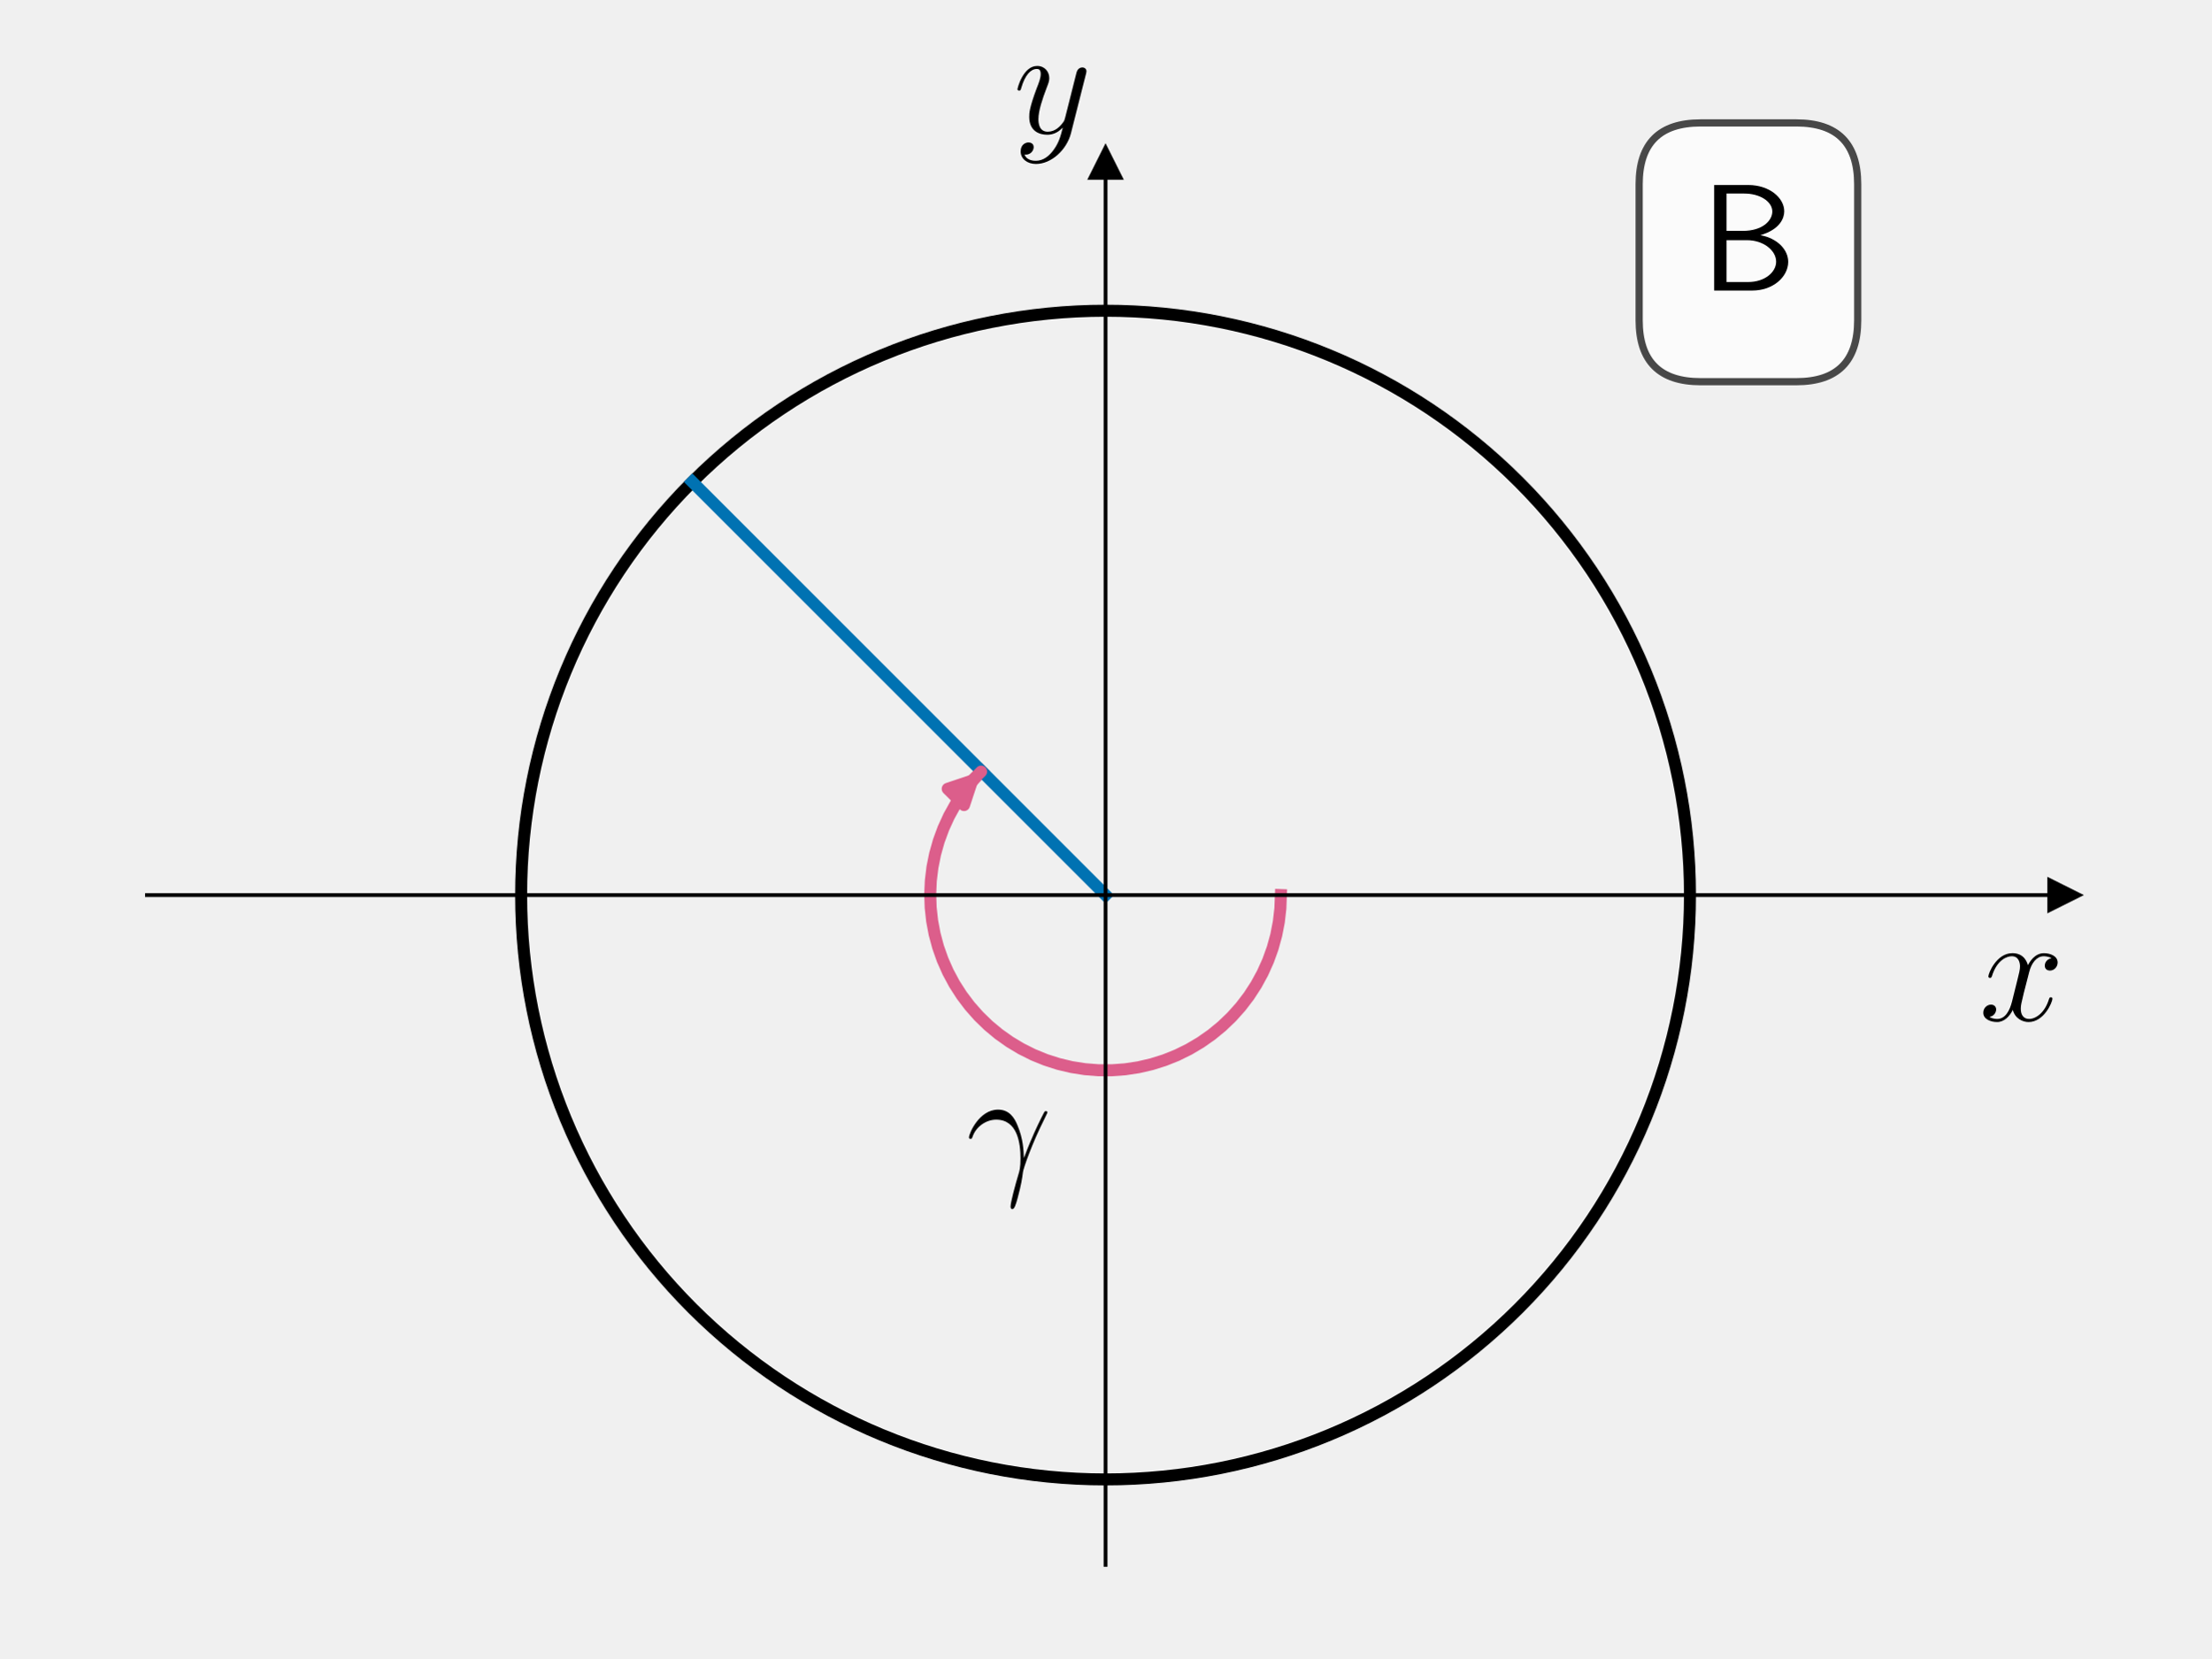
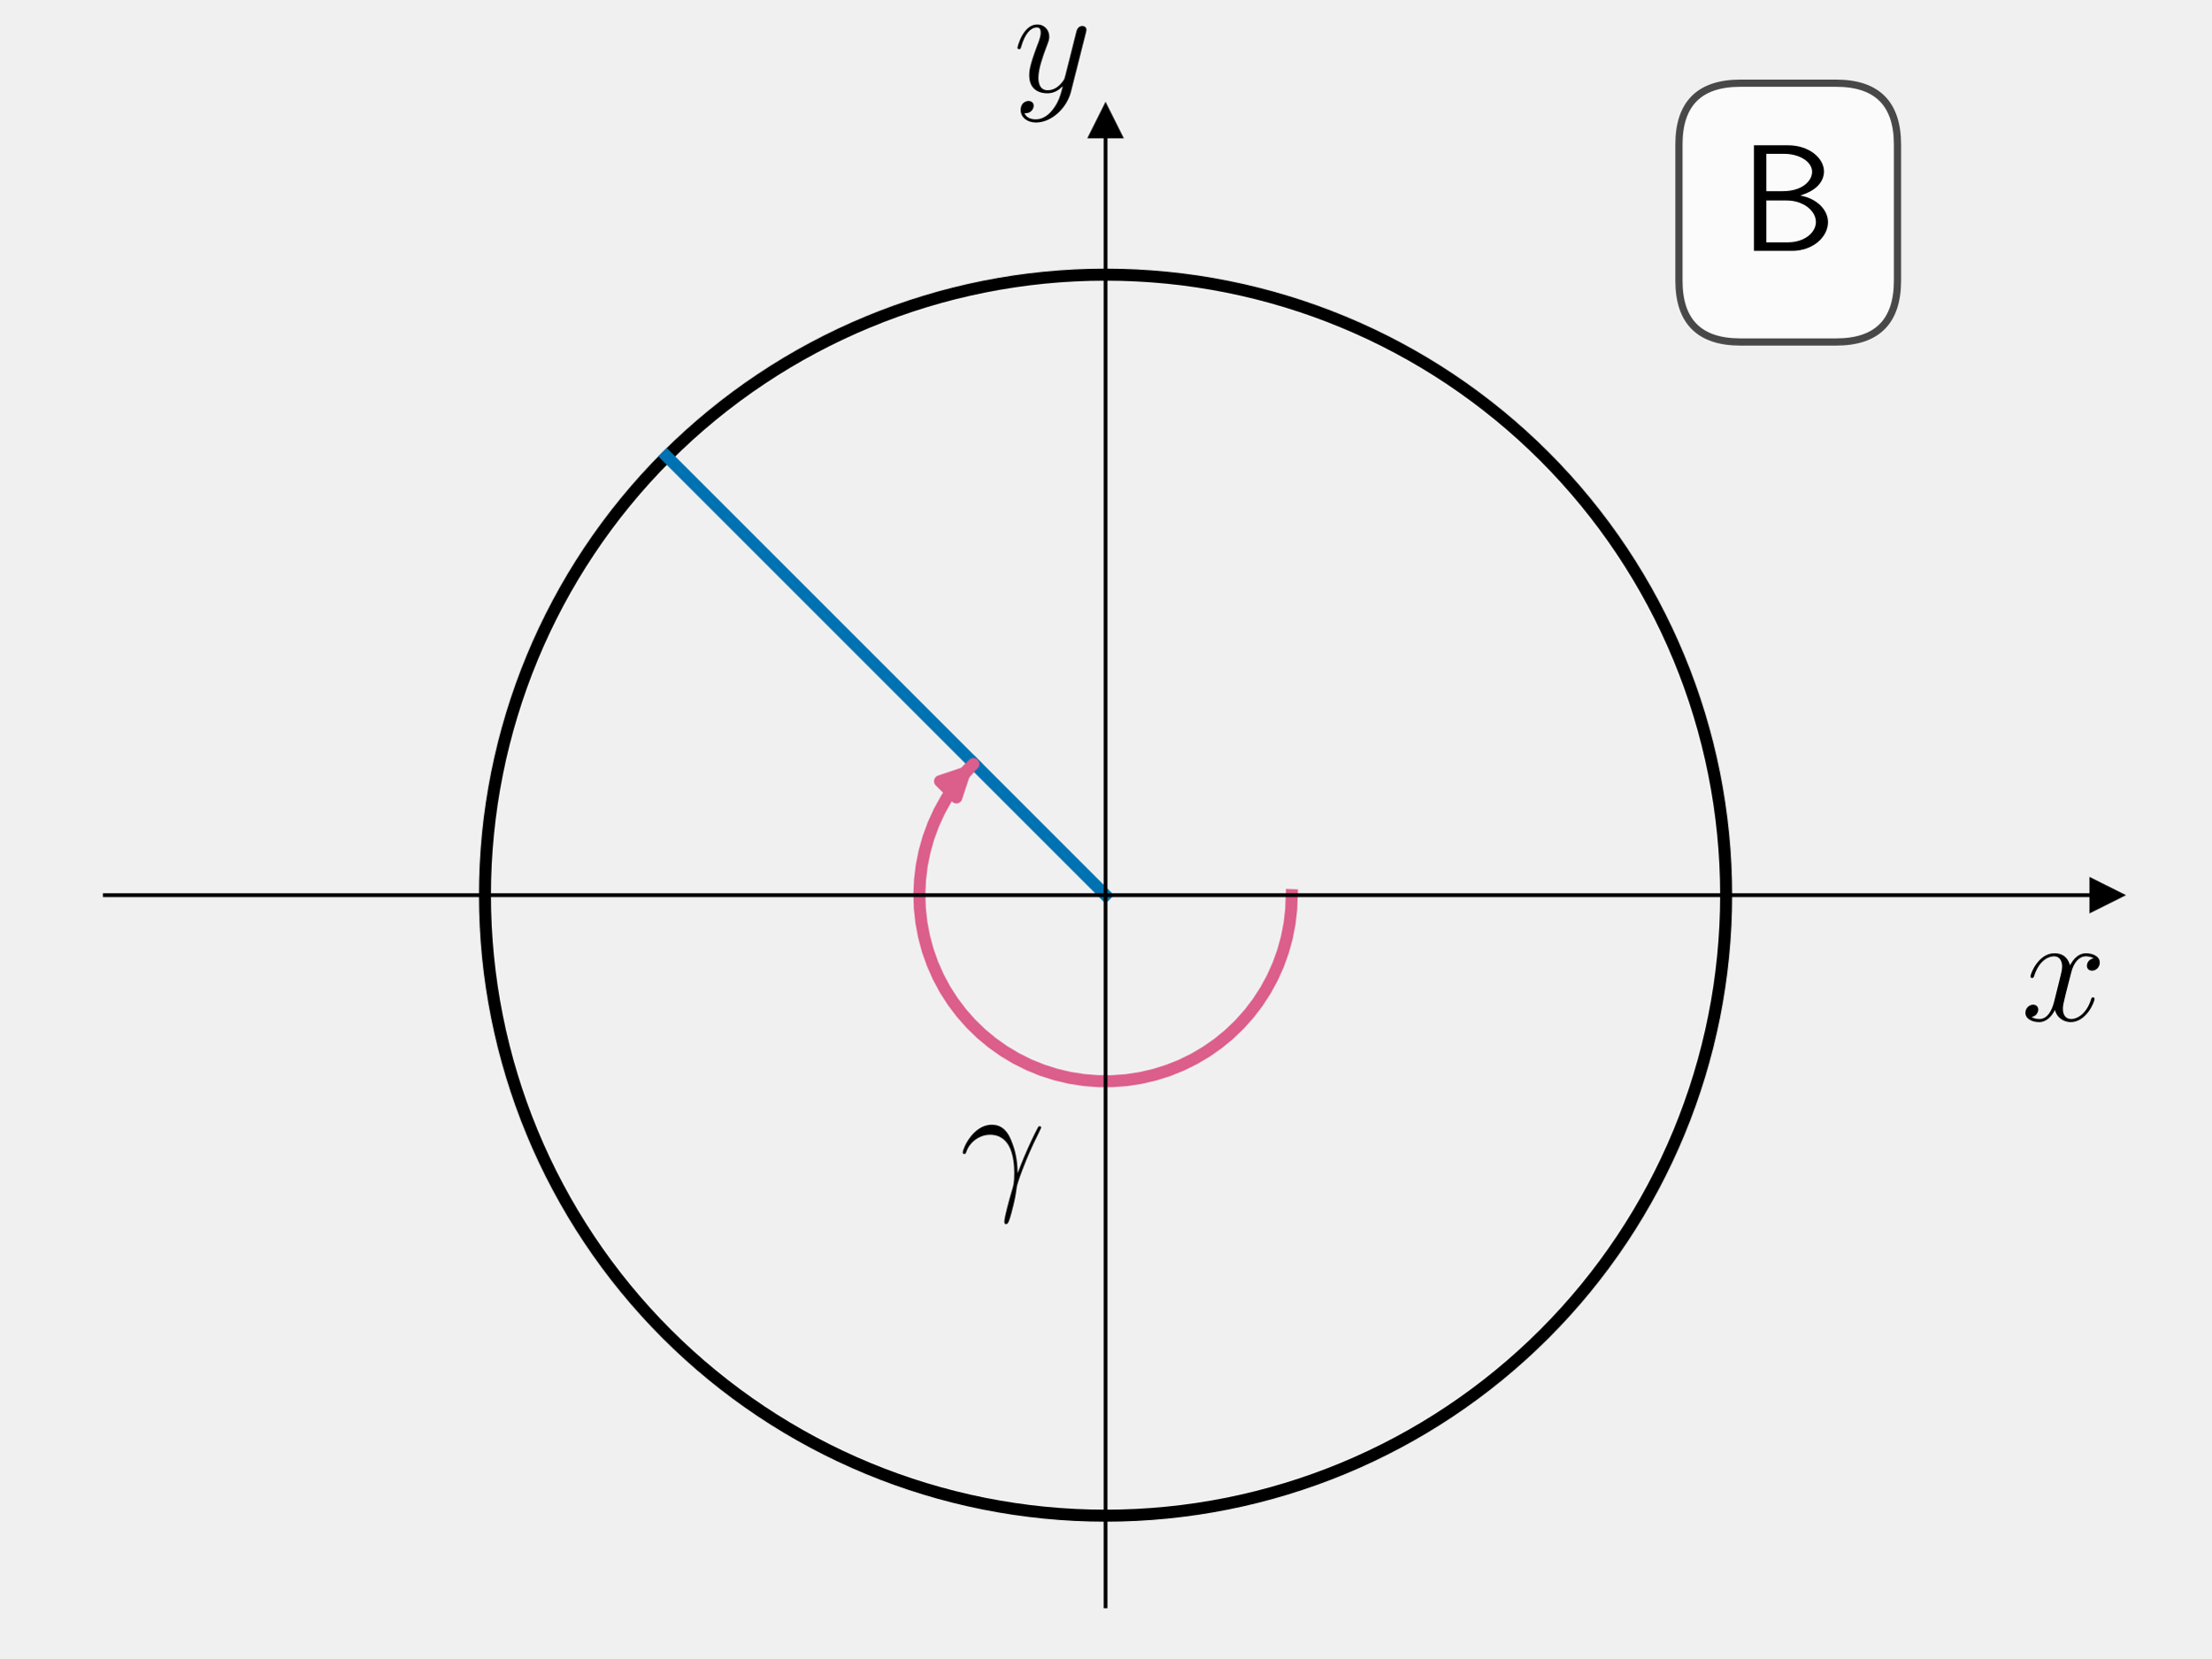
<svg xmlns="http://www.w3.org/2000/svg" xmlns:xlink="http://www.w3.org/1999/xlink" width="460.8pt" height="345.6pt" viewBox="0 0 460.8 345.6" version="1.1">
  <defs>
    <style type="text/css">*{stroke-linejoin: round; stroke-linecap: butt}</style>
  </defs>
  <g id="figure_1">
    <g id="patch_1">
      <path d="M 0 345.6  L 460.8 345.6  L 460.8 0  L 0 0  L 0 345.6  z " style="fill: none" />
    </g>
    <g id="axes_1">
      <g id="patch_2">
-         <path d="M 30.628 326.16  L 430.172 326.16  L 430.172 33.97  L 30.628 33.97  L 30.628 326.16  z " style="fill: none" />
+         <path d="M 21.849 334.8  L 438.951 334.8  L 438.951 25.33  L 21.849 25.33  L 21.849 334.8  z " style="fill: none" />
      </g>
      <g id="patch_3">
-         <path d="M 230.4 308.361  C 262.701 308.361 293.684 295.528 316.525 272.687  C 339.365 249.847 352.199 218.864 352.199 186.563  C 352.199 154.261 339.365 123.278 316.525 100.438  C 293.684 77.597 262.701 64.764 230.4 64.764  C 198.099 64.764 167.116 77.597 144.275 100.438  C 121.435 123.278 108.601 154.261 108.601 186.563  C 108.601 218.864 121.435 249.847 144.275 272.687  C 167.116 295.528 198.099 308.361 230.4 308.361  L 230.4 308.361  z " clip-path="url(#p6e597ba3d8)" style="fill: none; stroke: #000000; stroke-width: 2.5; stroke-linejoin: miter" />
+         <path d="M 230.4 315.915  C 264.7 315.915 297.6 302.287 321.854 278.034  C 346.108 253.78 359.736 220.88 359.736 186.579  C 359.736 152.279 346.108 119.379 321.854 95.125  C 297.6 70.871 264.7 57.244 230.4 57.244  C 196.1 57.244 163.2 70.871 138.946 95.125  C 114.692 119.379 101.064 152.279 101.064 186.579  C 101.064 220.88 114.692 253.78 138.946 278.034  C 163.2 302.287 196.1 315.915 230.4 315.915  L 230.4 315.915  z " clip-path="url(#p6745f5424c)" style="fill: none; stroke: #000000; stroke-width: 2.5; stroke-linejoin: miter" />
      </g>
      <g id="matplotlib.axis_1">
        <g id="text_1">
-           <g transform="translate(412.4329 212.7017) scale(0.32 -0.32)">
+           <g transform="translate(421.2119 212.7185) scale(0.32 -0.32)">
            <defs>
              <path id="CMMI12-78" d="M 3034 2606  C 2829 2567 2752 2414 2752 2293  C 2752 2139 2874 2088 2963 2088  C 3155 2088 3290 2254 3290 2427  C 3290 2695 2982 2816 2714 2816  C 2323 2816 2106 2433 2048 2312  C 1901 2816 1504 2816 1389 2816  C 736 2816 390 1980 390 1839  C 390 1814 416 1782 461 1782  C 512 1782 525 1820 538 1846  C 755 2555 1184 2689 1370 2689  C 1658 2689 1715 2420 1715 2267  C 1715 2127 1677 1980 1600 1673  L 1382 798  C 1286 415 1101 64 762 64  C 730 64 570 64 435 147  C 666 192 717 383 717 460  C 717 588 621 664 499 664  C 346 664 179 530 179 326  C 179 57 480 -64 755 -64  C 1062 -64 1280 179 1414 441  C 1517 64 1837 -64 2074 -64  C 2726 -64 3072 773 3072 913  C 3072 945 3046 971 3008 971  C 2950 971 2944 939 2925 888  C 2752 326 2381 64 2093 64  C 1869 64 1747 230 1747 492  C 1747 632 1773 734 1875 1156  L 2099 2024  C 2195 2408 2413 2689 2707 2689  C 2720 2689 2899 2689 3034 2606  z " transform="scale(0.015625)" />
            </defs>
            <use xlink:href="#CMMI12-78" transform="scale(0.996264)" />
          </g>
        </g>
      </g>
      <g id="matplotlib.axis_2">
        <g id="text_2">
-           <g transform="translate(211.1795 27.76909) scale(0.32 -0.32)">
+           <g transform="translate(211.1795 19.12909) scale(0.32 -0.32)">
            <defs>
              <path id="CMMI12-79" d="M 1683 -700  C 1510 -939 1261 -1152 947 -1152  C 870 -1152 563 -1152 467 -889  C 486 -895 518 -895 531 -895  C 723 -895 851 -729 851 -582  C 851 -435 730 -384 634 -384  C 531 -384 307 -458 307 -759  C 307 -1071 582 -1286 947 -1286  C 1587 -1286 2234 -700 2413 6  L 3040 2485  C 3046 2517 3059 2556 3059 2594  C 3059 2689 2982 2753 2886 2753  C 2829 2753 2694 2727 2643 2535  L 2170 658  C 2138 543 2138 530 2086 460  C 1958 281 1747 64 1440 64  C 1082 64 1050 415 1050 588  C 1050 952 1222 1443 1395 1903  C 1466 2088 1504 2178 1504 2305  C 1504 2574 1312 2816 998 2816  C 410 2816 173 1890 173 1839  C 173 1814 198 1782 243 1782  C 301 1782 307 1807 333 1897  C 486 2433 730 2689 979 2689  C 1037 2689 1146 2689 1146 2478  C 1146 2312 1075 2127 979 1884  C 666 1047 666 837 666 683  C 666 77 1101 -64 1421 -64  C 1606 -64 1837 -6 2061 230  L 2067 224  C 1971 -147 1907 -392 1683 -700  z " transform="scale(0.015625)" />
            </defs>
            <use xlink:href="#CMMI12-79" transform="scale(0.996264)" />
          </g>
        </g>
      </g>
      <g id="line2d_1">
        <defs>
-           <path id="m32de7f7b3e" d="M 3 0  L -3 -3  L -3 3  z " style="stroke: #000000; stroke-linejoin: miter" />
+           <path id="m28b2adda4f" d="M 3 0  L -3 -3  L -3 3  z " style="stroke: #000000; stroke-linejoin: miter" />
        </defs>
        <g>
-           <use xlink:href="#m32de7f7b3e" x="430.172" y="186.563" style="stroke: #000000; stroke-linejoin: miter" />
+           <use xlink:href="#m28b2adda4f" x="438.951" y="186.579" style="stroke: #000000; stroke-linejoin: miter" />
        </g>
      </g>
      <g id="line2d_2">
        <defs>
-           <path id="mcec13ea4ec" d="M 0 -3  L -3 3  L 3 3  z " style="stroke: #000000; stroke-linejoin: miter" />
+           <path id="m57fe167dea" d="M 0 -3  L -3 3  L 3 3  z " style="stroke: #000000; stroke-linejoin: miter" />
        </defs>
        <g>
-           <use xlink:href="#mcec13ea4ec" x="230.4" y="33.97" style="stroke: #000000; stroke-linejoin: miter" />
+           <use xlink:href="#m57fe167dea" x="230.4" y="25.33" style="stroke: #000000; stroke-linejoin: miter" />
        </g>
      </g>
      <g id="line2d_3">
-         <path d="M 266.94 186.563  L 266.832 189.365  L 266.51 192.151  L 265.975 194.904  L 265.23 197.608  L 264.28 200.247  L 263.131 202.805  L 261.789 205.268  L 260.262 207.62  L 258.559 209.849  L 256.69 211.94  L 254.666 213.881  L 252.499 215.662  L 250.202 217.271  L 247.788 218.7  L 245.272 219.939  L 242.669 220.981  L 239.993 221.82  L 237.26 222.452  L 234.487 222.873  L 231.69 223.079  L 228.886 223.071  L 226.09 222.847  L 223.32 222.41  L 220.591 221.761  L 217.92 220.905  L 215.323 219.847  L 212.815 218.592  L 210.41 217.149  L 208.123 215.526  L 205.967 213.732  L 203.955 211.778  L 202.099 209.675  L 200.41 207.436  L 198.897 205.075  L 197.57 202.604  L 196.436 200.039  L 195.503 197.394  L 194.775 194.686  L 194.257 191.929  L 193.952 189.141  L 193.861 186.338  L 193.986 183.536  L 194.325 180.752  L 194.877 178.003  L 195.638 175.303  L 196.604 172.67  L 197.769 170.119  L 199.127 167.665  L 200.668 165.322  L 202.385 163.104  L 204.267 161.024  L 204.563 160.725  L 204.563 160.725  " clip-path="url(#p6e597ba3d8)" style="fill: none; stroke: #dc5e8b; stroke-width: 2.5; stroke-linecap: square" />
+         <path d="M 269.201 186.579  L 269.086 189.555  L 268.744 192.514  L 268.176 195.437  L 267.385 198.308  L 266.377 201.111  L 265.156 203.827  L 263.731 206.442  L 262.109 208.94  L 260.301 211.306  L 258.316 213.527  L 256.167 215.589  L 253.866 217.48  L 251.427 219.188  L 248.864 220.705  L 246.193 222.021  L 243.428 223.128  L 240.586 224.019  L 237.685 224.69  L 234.74 225.137  L 231.77 225.356  L 228.792 225.347  L 225.823 225.109  L 222.881 224.645  L 219.984 223.956  L 217.148 223.047  L 214.39 221.923  L 211.726 220.591  L 209.173 219.059  L 206.744 217.335  L 204.455 215.43  L 202.319 213.355  L 200.348 211.122  L 198.554 208.745  L 196.948 206.237  L 195.538 203.613  L 194.335 200.889  L 193.343 198.081  L 192.57 195.205  L 192.02 192.278  L 191.696 189.318  L 191.6 186.341  L 191.733 183.366  L 192.093 180.41  L 192.679 177.49  L 193.487 174.623  L 194.513 171.827  L 195.75 169.118  L 197.192 166.512  L 198.828 164.024  L 200.651 161.669  L 202.65 159.461  L 202.964 159.143  L 202.964 159.143  " clip-path="url(#p6745f5424c)" style="fill: none; stroke: #dc5e8b; stroke-width: 2.5; stroke-linecap: square" />
      </g>
      <g id="line2d_4">
-         <path d="M 230.4 186.563  L 144.275 100.438  " clip-path="url(#p6e597ba3d8)" style="fill: none; stroke: #0072b2; stroke-width: 2.5; stroke-linecap: square" />
+         <path d="M 230.4 186.579  L 138.946 95.125  " clip-path="url(#p6745f5424c)" style="fill: none; stroke: #0072b2; stroke-width: 2.5; stroke-linecap: square" />
      </g>
      <g id="patch_4">
-         <path d="M 230.4 326.16  L 230.4 33.97  " style="fill: none; stroke: #000000; stroke-width: 0.8; stroke-linejoin: miter; stroke-linecap: square" />
+         <path d="M 230.4 334.8  L 230.4 25.33  " style="fill: none; stroke: #000000; stroke-width: 0.8; stroke-linejoin: miter; stroke-linecap: square" />
      </g>
      <g id="patch_5">
-         <path d="M 430.172 326.16  L 430.172 33.97  " style="fill: none" />
+         <path d="M 438.951 334.8  L 438.951 25.33  " style="fill: none" />
      </g>
      <g id="patch_6">
-         <path d="M 30.628 186.563  L 430.172 186.563  " style="fill: none; stroke: #000000; stroke-width: 0.8; stroke-linejoin: miter; stroke-linecap: square" />
+         <path d="M 21.849 186.579  L 438.951 186.579  " style="fill: none; stroke: #000000; stroke-width: 0.8; stroke-linejoin: miter; stroke-linecap: square" />
      </g>
      <g id="patch_7">
-         <path d="M 30.628 33.97  L 430.172 33.97  " style="fill: none" />
+         <path d="M 21.849 25.33  L 438.951 25.33  " style="fill: none" />
      </g>
      <g id="patch_8">
-         <path d="M 204.464 160.824  Q 204.513 160.775 202.59 162.705  " style="fill: none; stroke: #dc5e8b; stroke-width: 2.5; stroke-linecap: round" />
-         <path d="M 197.502 164.412  L 202.59 162.705  L 200.903 167.8  z " style="fill: #dc5e8b; stroke: #dc5e8b; stroke-width: 2.5; stroke-linecap: round" />
+         <path d="M 202.859 159.249  Q 202.911 159.196 200.991 161.123  " style="fill: none; stroke: #dc5e8b; stroke-width: 2.5; stroke-linecap: round" />
+         <path d="M 195.903 162.83  L 200.991 161.123  L 199.304 166.218  z " style="fill: #dc5e8b; stroke: #dc5e8b; stroke-width: 2.5; stroke-linecap: round" />
      </g>
      <g id="text_3">
-         <g transform="translate(201.3295 245.1689) scale(0.32 -0.32)">
+         <g transform="translate(200.0315 248.3192) scale(0.32 -0.32)">
          <defs>
            <path id="CMMI12-d" d="M 2419 760  C 2406 1071 2394 1561 2150 2133  C 2022 2452 1805 2788 1338 2788  C 550 2788 122 1790 122 1625  C 122 1567 166 1567 186 1567  C 243 1567 243 1580 275 1663  C 410 2057 819 2368 1261 2368  C 2150 2368 2278 1383 2278 754  C 2278 352 2234 220 2195 92  C 2074 -302 1862 -1090 1862 -1268  C 1862 -1319 1882 -1376 1933 -1376  C 2029 -1376 2086 -1166 2157 -912  C 2310 -353 2349 -73 2381 181  C 2400 334 2765 1384 3270 2382  C 3315 2483 3405 2655 3405 2674  C 3405 2680 3398 2725 3341 2725  C 3328 2725 3296 2725 3283 2699  C 3270 2687 3046 2254 2854 1822  C 2758 1606 2630 1320 2419 760  z " transform="scale(0.015625)" />
          </defs>
          <use xlink:href="#CMMI12-d" transform="scale(0.996264)" />
        </g>
      </g>
      <g id="text_4">
        <g id="patch_9">
-           <path d="M 354.404 79.554  L 374.353 79.554  Q 387.153 79.554 387.153 66.754  L 387.153 38.414  Q 387.153 25.614 374.353 25.614  L 354.404 25.614  Q 341.604 25.614 341.604 38.414  L 341.604 66.754  Q 341.604 79.554 354.404 79.554  z " style="fill: #ffffff; opacity: 0.7; stroke: #000000; stroke-width: 1.5; stroke-linejoin: miter" />
+           <path d="M 362.695 71.28  L 382.643 71.28  Q 395.443 71.28 395.443 58.48  L 395.443 30.14  Q 395.443 17.34 382.643 17.34  L 362.695 17.34  Q 349.895 17.34 349.895 30.14  L 349.895 58.48  Q 349.895 71.28 362.695 71.28  z " style="fill: #ffffff; opacity: 0.7; stroke: #000000; stroke-width: 1.5; stroke-linejoin: miter" />
        </g>
-         <g transform="translate(354.4044 60.55315) scale(0.32 -0.32)">
+         <g transform="translate(362.6952 52.2791) scale(0.32 -0.32)">
          <defs>
            <path id="CMSS17-42" d="M 570 4416  L 570 0  L 2163 0  C 3034 0 3667 574 3667 1200  C 3667 1685 3251 2176 2502 2317  C 3334 2558 3501 3040 3501 3313  C 3501 3883 2874 4416 1997 4416  L 570 4416  z M 1088 2496  L 1088 4059  L 1824 4059  C 2483 4059 3002 3724 3002 3306  C 3002 2926 2592 2496 1766 2496  L 1088 2496  z M 1088 357  L 1088 2107  L 1939 2107  C 2630 2107 3162 1679 3162 1206  C 3162 772 2694 357 1984 357  L 1088 357  z " transform="scale(0.015625)" />
          </defs>
          <use xlink:href="#CMSS17-42" transform="scale(0.996264)" />
        </g>
      </g>
    </g>
  </g>
  <defs>
-     <clipPath id="p6e597ba3d8">
-       <rect x="30.628" y="33.97" width="399.544" height="292.19" />
+     <clipPath id="p6745f5424c">
+       <rect x="21.849" y="25.33" width="417.102" height="309.47" />
    </clipPath>
  </defs>
</svg>
